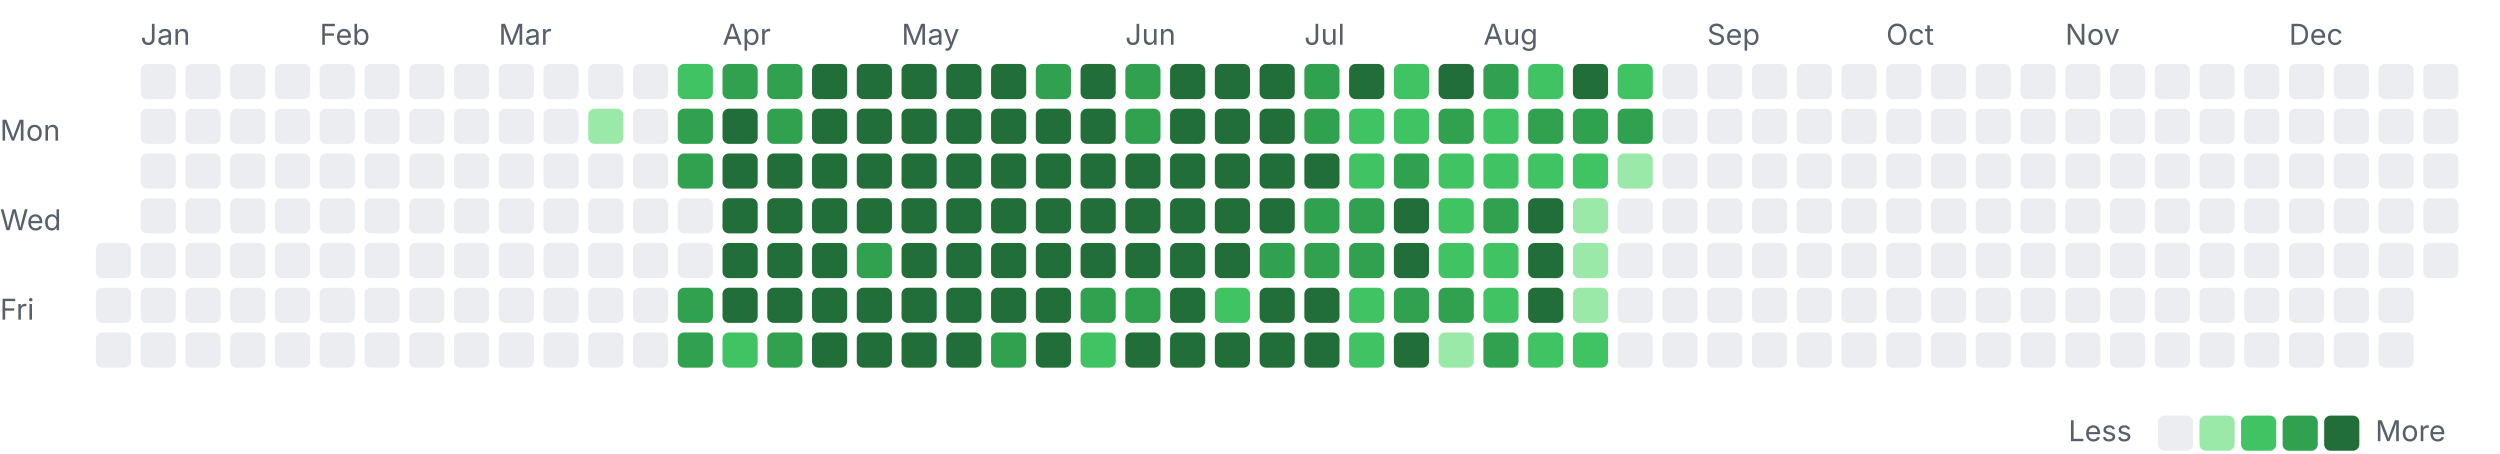
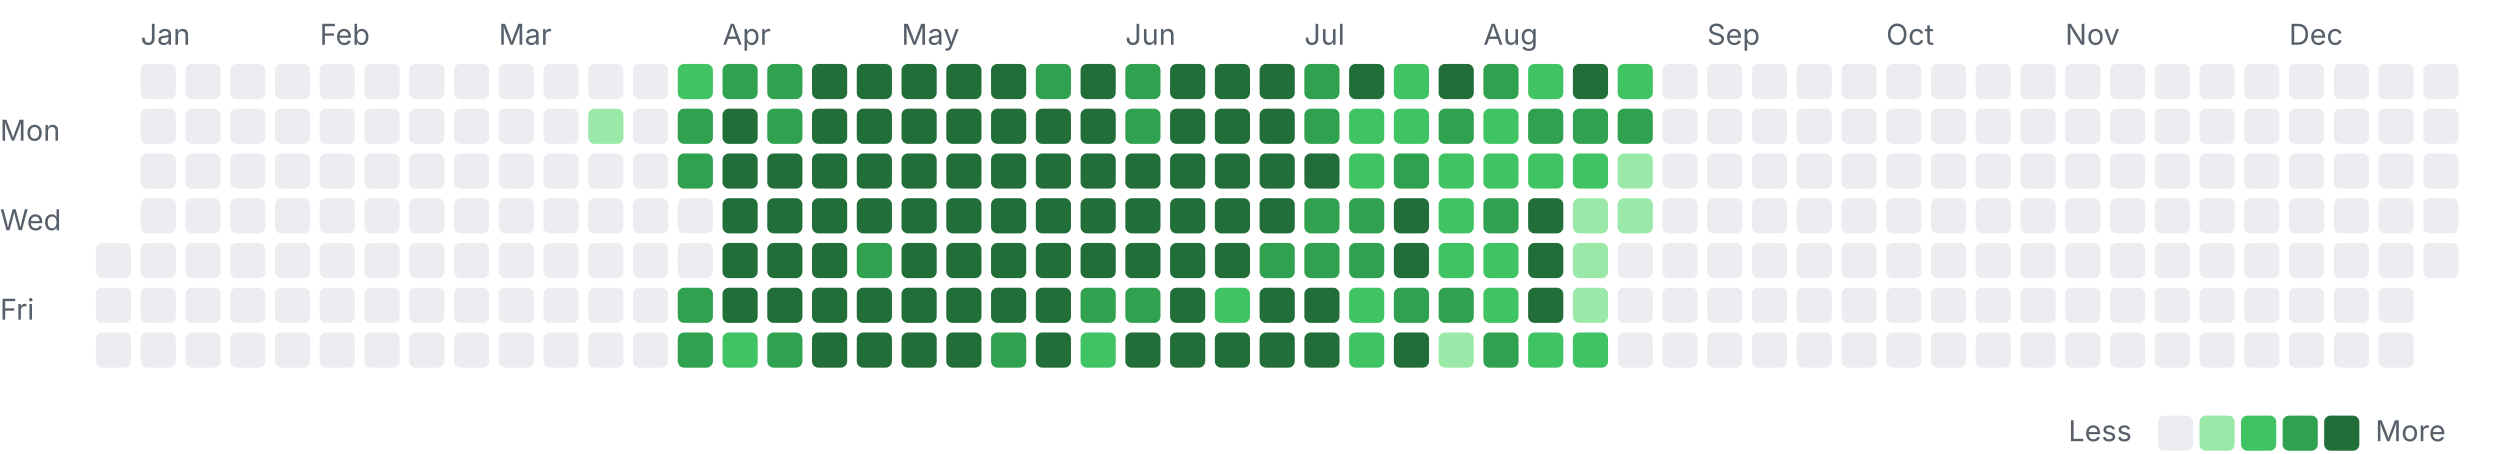
<svg xmlns="http://www.w3.org/2000/svg" width="782" height="142" viewBox="0 0 782 142">
  <style>.l0{fill:#ebedf0}.l1{fill:#9be9a8}.l2{fill:#40c463}.l3{fill:#30a14e}.l4{fill:#216e39} .lbl{fill:#57606a;font:9px -apple-system,Segoe UI,sans-serif}@media(prefers-color-scheme:dark){.l0{fill:#161b22}.l1{fill:#0e4429}.l2{fill:#006d32}.l3{fill:#26a641}.l4{fill:#39d353} .lbl{fill:#8b949e}}</style>
  <text class="lbl" x="44" y="14">Jan</text>
  <text class="lbl" x="100" y="14">Feb</text>
  <text class="lbl" x="156" y="14">Mar</text>
  <text class="lbl" x="226" y="14">Apr</text>
  <text class="lbl" x="282" y="14">May</text>
  <text class="lbl" x="352" y="14">Jun</text>
  <text class="lbl" x="408" y="14">Jul</text>
  <text class="lbl" x="464" y="14">Aug</text>
  <text class="lbl" x="534" y="14">Sep</text>
  <text class="lbl" x="590" y="14">Oct</text>
  <text class="lbl" x="646" y="14">Nov</text>
  <text class="lbl" x="716" y="14">Dec</text>
  <text class="lbl" x="0" y="44">Mon</text>
  <text class="lbl" x="0" y="72">Wed</text>
  <text class="lbl" x="0" y="100">Fri</text>
  <rect class="l0" x="30" y="76" width="11" height="11" rx="2" />
  <rect class="l0" x="30" y="90" width="11" height="11" rx="2" />
  <rect class="l0" x="30" y="104" width="11" height="11" rx="2" />
  <rect class="l0" x="44" y="20" width="11" height="11" rx="2" />
  <rect class="l0" x="44" y="34" width="11" height="11" rx="2" />
  <rect class="l0" x="44" y="48" width="11" height="11" rx="2" />
  <rect class="l0" x="44" y="62" width="11" height="11" rx="2" />
  <rect class="l0" x="44" y="76" width="11" height="11" rx="2" />
  <rect class="l0" x="44" y="90" width="11" height="11" rx="2" />
  <rect class="l0" x="44" y="104" width="11" height="11" rx="2" />
  <rect class="l0" x="58" y="20" width="11" height="11" rx="2" />
  <rect class="l0" x="58" y="34" width="11" height="11" rx="2" />
  <rect class="l0" x="58" y="48" width="11" height="11" rx="2" />
  <rect class="l0" x="58" y="62" width="11" height="11" rx="2" />
  <rect class="l0" x="58" y="76" width="11" height="11" rx="2" />
  <rect class="l0" x="58" y="90" width="11" height="11" rx="2" />
  <rect class="l0" x="58" y="104" width="11" height="11" rx="2" />
  <rect class="l0" x="72" y="20" width="11" height="11" rx="2" />
  <rect class="l0" x="72" y="34" width="11" height="11" rx="2" />
  <rect class="l0" x="72" y="48" width="11" height="11" rx="2" />
  <rect class="l0" x="72" y="62" width="11" height="11" rx="2" />
  <rect class="l0" x="72" y="76" width="11" height="11" rx="2" />
  <rect class="l0" x="72" y="90" width="11" height="11" rx="2" />
  <rect class="l0" x="72" y="104" width="11" height="11" rx="2" />
  <rect class="l0" x="86" y="20" width="11" height="11" rx="2" />
  <rect class="l0" x="86" y="34" width="11" height="11" rx="2" />
  <rect class="l0" x="86" y="48" width="11" height="11" rx="2" />
  <rect class="l0" x="86" y="62" width="11" height="11" rx="2" />
  <rect class="l0" x="86" y="76" width="11" height="11" rx="2" />
  <rect class="l0" x="86" y="90" width="11" height="11" rx="2" />
  <rect class="l0" x="86" y="104" width="11" height="11" rx="2" />
  <rect class="l0" x="100" y="20" width="11" height="11" rx="2" />
  <rect class="l0" x="100" y="34" width="11" height="11" rx="2" />
  <rect class="l0" x="100" y="48" width="11" height="11" rx="2" />
  <rect class="l0" x="100" y="62" width="11" height="11" rx="2" />
  <rect class="l0" x="100" y="76" width="11" height="11" rx="2" />
  <rect class="l0" x="100" y="90" width="11" height="11" rx="2" />
  <rect class="l0" x="100" y="104" width="11" height="11" rx="2" />
  <rect class="l0" x="114" y="20" width="11" height="11" rx="2" />
  <rect class="l0" x="114" y="34" width="11" height="11" rx="2" />
  <rect class="l0" x="114" y="48" width="11" height="11" rx="2" />
  <rect class="l0" x="114" y="62" width="11" height="11" rx="2" />
  <rect class="l0" x="114" y="76" width="11" height="11" rx="2" />
  <rect class="l0" x="114" y="90" width="11" height="11" rx="2" />
  <rect class="l0" x="114" y="104" width="11" height="11" rx="2" />
  <rect class="l0" x="128" y="20" width="11" height="11" rx="2" />
  <rect class="l0" x="128" y="34" width="11" height="11" rx="2" />
  <rect class="l0" x="128" y="48" width="11" height="11" rx="2" />
  <rect class="l0" x="128" y="62" width="11" height="11" rx="2" />
  <rect class="l0" x="128" y="76" width="11" height="11" rx="2" />
  <rect class="l0" x="128" y="90" width="11" height="11" rx="2" />
  <rect class="l0" x="128" y="104" width="11" height="11" rx="2" />
  <rect class="l0" x="142" y="20" width="11" height="11" rx="2" />
  <rect class="l0" x="142" y="34" width="11" height="11" rx="2" />
  <rect class="l0" x="142" y="48" width="11" height="11" rx="2" />
  <rect class="l0" x="142" y="62" width="11" height="11" rx="2" />
  <rect class="l0" x="142" y="76" width="11" height="11" rx="2" />
  <rect class="l0" x="142" y="90" width="11" height="11" rx="2" />
  <rect class="l0" x="142" y="104" width="11" height="11" rx="2" />
  <rect class="l0" x="156" y="20" width="11" height="11" rx="2" />
  <rect class="l0" x="156" y="34" width="11" height="11" rx="2" />
  <rect class="l0" x="156" y="48" width="11" height="11" rx="2" />
  <rect class="l0" x="156" y="62" width="11" height="11" rx="2" />
  <rect class="l0" x="156" y="76" width="11" height="11" rx="2" />
  <rect class="l0" x="156" y="90" width="11" height="11" rx="2" />
  <rect class="l0" x="156" y="104" width="11" height="11" rx="2" />
  <rect class="l0" x="170" y="20" width="11" height="11" rx="2" />
  <rect class="l0" x="170" y="34" width="11" height="11" rx="2" />
  <rect class="l0" x="170" y="48" width="11" height="11" rx="2" />
  <rect class="l0" x="170" y="62" width="11" height="11" rx="2" />
  <rect class="l0" x="170" y="76" width="11" height="11" rx="2" />
  <rect class="l0" x="170" y="90" width="11" height="11" rx="2" />
  <rect class="l0" x="170" y="104" width="11" height="11" rx="2" />
  <rect class="l0" x="184" y="20" width="11" height="11" rx="2" />
  <rect class="l1" x="184" y="34" width="11" height="11" rx="2" />
  <rect class="l0" x="184" y="48" width="11" height="11" rx="2" />
  <rect class="l0" x="184" y="62" width="11" height="11" rx="2" />
  <rect class="l0" x="184" y="76" width="11" height="11" rx="2" />
  <rect class="l0" x="184" y="90" width="11" height="11" rx="2" />
  <rect class="l0" x="184" y="104" width="11" height="11" rx="2" />
  <rect class="l0" x="198" y="20" width="11" height="11" rx="2" />
  <rect class="l0" x="198" y="34" width="11" height="11" rx="2" />
  <rect class="l0" x="198" y="48" width="11" height="11" rx="2" />
  <rect class="l0" x="198" y="62" width="11" height="11" rx="2" />
  <rect class="l0" x="198" y="76" width="11" height="11" rx="2" />
  <rect class="l0" x="198" y="90" width="11" height="11" rx="2" />
  <rect class="l0" x="198" y="104" width="11" height="11" rx="2" />
  <rect class="l2" x="212" y="20" width="11" height="11" rx="2" />
  <rect class="l3" x="212" y="34" width="11" height="11" rx="2" />
  <rect class="l3" x="212" y="48" width="11" height="11" rx="2" />
  <rect class="l0" x="212" y="62" width="11" height="11" rx="2" />
  <rect class="l0" x="212" y="76" width="11" height="11" rx="2" />
  <rect class="l3" x="212" y="90" width="11" height="11" rx="2" />
  <rect class="l3" x="212" y="104" width="11" height="11" rx="2" />
  <rect class="l3" x="226" y="20" width="11" height="11" rx="2" />
  <rect class="l4" x="226" y="34" width="11" height="11" rx="2" />
  <rect class="l4" x="226" y="48" width="11" height="11" rx="2" />
  <rect class="l4" x="226" y="62" width="11" height="11" rx="2" />
  <rect class="l4" x="226" y="76" width="11" height="11" rx="2" />
  <rect class="l4" x="226" y="90" width="11" height="11" rx="2" />
  <rect class="l2" x="226" y="104" width="11" height="11" rx="2" />
  <rect class="l3" x="240" y="20" width="11" height="11" rx="2" />
  <rect class="l3" x="240" y="34" width="11" height="11" rx="2" />
  <rect class="l4" x="240" y="48" width="11" height="11" rx="2" />
  <rect class="l4" x="240" y="62" width="11" height="11" rx="2" />
  <rect class="l4" x="240" y="76" width="11" height="11" rx="2" />
  <rect class="l4" x="240" y="90" width="11" height="11" rx="2" />
  <rect class="l3" x="240" y="104" width="11" height="11" rx="2" />
  <rect class="l4" x="254" y="20" width="11" height="11" rx="2" />
  <rect class="l4" x="254" y="34" width="11" height="11" rx="2" />
  <rect class="l4" x="254" y="48" width="11" height="11" rx="2" />
  <rect class="l4" x="254" y="62" width="11" height="11" rx="2" />
  <rect class="l4" x="254" y="76" width="11" height="11" rx="2" />
  <rect class="l4" x="254" y="90" width="11" height="11" rx="2" />
  <rect class="l4" x="254" y="104" width="11" height="11" rx="2" />
  <rect class="l4" x="268" y="20" width="11" height="11" rx="2" />
  <rect class="l4" x="268" y="34" width="11" height="11" rx="2" />
  <rect class="l4" x="268" y="48" width="11" height="11" rx="2" />
  <rect class="l4" x="268" y="62" width="11" height="11" rx="2" />
  <rect class="l3" x="268" y="76" width="11" height="11" rx="2" />
  <rect class="l4" x="268" y="90" width="11" height="11" rx="2" />
  <rect class="l4" x="268" y="104" width="11" height="11" rx="2" />
  <rect class="l4" x="282" y="20" width="11" height="11" rx="2" />
  <rect class="l4" x="282" y="34" width="11" height="11" rx="2" />
  <rect class="l4" x="282" y="48" width="11" height="11" rx="2" />
  <rect class="l4" x="282" y="62" width="11" height="11" rx="2" />
  <rect class="l4" x="282" y="76" width="11" height="11" rx="2" />
  <rect class="l4" x="282" y="90" width="11" height="11" rx="2" />
  <rect class="l4" x="282" y="104" width="11" height="11" rx="2" />
  <rect class="l4" x="296" y="20" width="11" height="11" rx="2" />
  <rect class="l4" x="296" y="34" width="11" height="11" rx="2" />
  <rect class="l4" x="296" y="48" width="11" height="11" rx="2" />
  <rect class="l4" x="296" y="62" width="11" height="11" rx="2" />
  <rect class="l4" x="296" y="76" width="11" height="11" rx="2" />
  <rect class="l4" x="296" y="90" width="11" height="11" rx="2" />
  <rect class="l4" x="296" y="104" width="11" height="11" rx="2" />
  <rect class="l4" x="310" y="20" width="11" height="11" rx="2" />
  <rect class="l4" x="310" y="34" width="11" height="11" rx="2" />
  <rect class="l4" x="310" y="48" width="11" height="11" rx="2" />
  <rect class="l4" x="310" y="62" width="11" height="11" rx="2" />
  <rect class="l4" x="310" y="76" width="11" height="11" rx="2" />
  <rect class="l4" x="310" y="90" width="11" height="11" rx="2" />
  <rect class="l3" x="310" y="104" width="11" height="11" rx="2" />
  <rect class="l3" x="324" y="20" width="11" height="11" rx="2" />
  <rect class="l4" x="324" y="34" width="11" height="11" rx="2" />
  <rect class="l4" x="324" y="48" width="11" height="11" rx="2" />
  <rect class="l4" x="324" y="62" width="11" height="11" rx="2" />
  <rect class="l4" x="324" y="76" width="11" height="11" rx="2" />
  <rect class="l4" x="324" y="90" width="11" height="11" rx="2" />
  <rect class="l4" x="324" y="104" width="11" height="11" rx="2" />
  <rect class="l4" x="338" y="20" width="11" height="11" rx="2" />
  <rect class="l4" x="338" y="34" width="11" height="11" rx="2" />
  <rect class="l4" x="338" y="48" width="11" height="11" rx="2" />
  <rect class="l4" x="338" y="62" width="11" height="11" rx="2" />
  <rect class="l4" x="338" y="76" width="11" height="11" rx="2" />
  <rect class="l3" x="338" y="90" width="11" height="11" rx="2" />
  <rect class="l2" x="338" y="104" width="11" height="11" rx="2" />
  <rect class="l3" x="352" y="20" width="11" height="11" rx="2" />
  <rect class="l3" x="352" y="34" width="11" height="11" rx="2" />
  <rect class="l4" x="352" y="48" width="11" height="11" rx="2" />
  <rect class="l4" x="352" y="62" width="11" height="11" rx="2" />
  <rect class="l4" x="352" y="76" width="11" height="11" rx="2" />
  <rect class="l3" x="352" y="90" width="11" height="11" rx="2" />
  <rect class="l4" x="352" y="104" width="11" height="11" rx="2" />
  <rect class="l4" x="366" y="20" width="11" height="11" rx="2" />
  <rect class="l4" x="366" y="34" width="11" height="11" rx="2" />
  <rect class="l4" x="366" y="48" width="11" height="11" rx="2" />
  <rect class="l4" x="366" y="62" width="11" height="11" rx="2" />
  <rect class="l4" x="366" y="76" width="11" height="11" rx="2" />
  <rect class="l4" x="366" y="90" width="11" height="11" rx="2" />
  <rect class="l4" x="366" y="104" width="11" height="11" rx="2" />
  <rect class="l4" x="380" y="20" width="11" height="11" rx="2" />
  <rect class="l4" x="380" y="34" width="11" height="11" rx="2" />
  <rect class="l4" x="380" y="48" width="11" height="11" rx="2" />
  <rect class="l4" x="380" y="62" width="11" height="11" rx="2" />
  <rect class="l4" x="380" y="76" width="11" height="11" rx="2" />
  <rect class="l2" x="380" y="90" width="11" height="11" rx="2" />
  <rect class="l4" x="380" y="104" width="11" height="11" rx="2" />
  <rect class="l4" x="394" y="20" width="11" height="11" rx="2" />
  <rect class="l4" x="394" y="34" width="11" height="11" rx="2" />
  <rect class="l4" x="394" y="48" width="11" height="11" rx="2" />
  <rect class="l4" x="394" y="62" width="11" height="11" rx="2" />
  <rect class="l3" x="394" y="76" width="11" height="11" rx="2" />
  <rect class="l4" x="394" y="90" width="11" height="11" rx="2" />
  <rect class="l4" x="394" y="104" width="11" height="11" rx="2" />
  <rect class="l3" x="408" y="20" width="11" height="11" rx="2" />
  <rect class="l3" x="408" y="34" width="11" height="11" rx="2" />
  <rect class="l4" x="408" y="48" width="11" height="11" rx="2" />
  <rect class="l3" x="408" y="62" width="11" height="11" rx="2" />
  <rect class="l3" x="408" y="76" width="11" height="11" rx="2" />
  <rect class="l4" x="408" y="90" width="11" height="11" rx="2" />
  <rect class="l4" x="408" y="104" width="11" height="11" rx="2" />
  <rect class="l4" x="422" y="20" width="11" height="11" rx="2" />
  <rect class="l2" x="422" y="34" width="11" height="11" rx="2" />
  <rect class="l2" x="422" y="48" width="11" height="11" rx="2" />
  <rect class="l3" x="422" y="62" width="11" height="11" rx="2" />
  <rect class="l3" x="422" y="76" width="11" height="11" rx="2" />
  <rect class="l2" x="422" y="90" width="11" height="11" rx="2" />
  <rect class="l2" x="422" y="104" width="11" height="11" rx="2" />
  <rect class="l2" x="436" y="20" width="11" height="11" rx="2" />
  <rect class="l2" x="436" y="34" width="11" height="11" rx="2" />
  <rect class="l3" x="436" y="48" width="11" height="11" rx="2" />
  <rect class="l4" x="436" y="62" width="11" height="11" rx="2" />
  <rect class="l4" x="436" y="76" width="11" height="11" rx="2" />
  <rect class="l3" x="436" y="90" width="11" height="11" rx="2" />
  <rect class="l4" x="436" y="104" width="11" height="11" rx="2" />
  <rect class="l4" x="450" y="20" width="11" height="11" rx="2" />
  <rect class="l3" x="450" y="34" width="11" height="11" rx="2" />
  <rect class="l2" x="450" y="48" width="11" height="11" rx="2" />
  <rect class="l2" x="450" y="62" width="11" height="11" rx="2" />
  <rect class="l2" x="450" y="76" width="11" height="11" rx="2" />
  <rect class="l3" x="450" y="90" width="11" height="11" rx="2" />
  <rect class="l1" x="450" y="104" width="11" height="11" rx="2" />
  <rect class="l3" x="464" y="20" width="11" height="11" rx="2" />
  <rect class="l2" x="464" y="34" width="11" height="11" rx="2" />
  <rect class="l2" x="464" y="48" width="11" height="11" rx="2" />
  <rect class="l3" x="464" y="62" width="11" height="11" rx="2" />
  <rect class="l2" x="464" y="76" width="11" height="11" rx="2" />
  <rect class="l2" x="464" y="90" width="11" height="11" rx="2" />
  <rect class="l3" x="464" y="104" width="11" height="11" rx="2" />
  <rect class="l2" x="478" y="20" width="11" height="11" rx="2" />
  <rect class="l3" x="478" y="34" width="11" height="11" rx="2" />
  <rect class="l2" x="478" y="48" width="11" height="11" rx="2" />
  <rect class="l4" x="478" y="62" width="11" height="11" rx="2" />
  <rect class="l4" x="478" y="76" width="11" height="11" rx="2" />
  <rect class="l4" x="478" y="90" width="11" height="11" rx="2" />
  <rect class="l2" x="478" y="104" width="11" height="11" rx="2" />
  <rect class="l4" x="492" y="20" width="11" height="11" rx="2" />
  <rect class="l3" x="492" y="34" width="11" height="11" rx="2" />
  <rect class="l2" x="492" y="48" width="11" height="11" rx="2" />
  <rect class="l1" x="492" y="62" width="11" height="11" rx="2" />
  <rect class="l1" x="492" y="76" width="11" height="11" rx="2" />
  <rect class="l1" x="492" y="90" width="11" height="11" rx="2" />
  <rect class="l2" x="492" y="104" width="11" height="11" rx="2" />
  <rect class="l2" x="506" y="20" width="11" height="11" rx="2" />
  <rect class="l3" x="506" y="34" width="11" height="11" rx="2" />
  <rect class="l1" x="506" y="48" width="11" height="11" rx="2" />
-   <rect class="l0" x="506" y="62" width="11" height="11" rx="2" />
+   <rect class="l1" x="506" y="62" width="11" height="11" rx="2" />
  <rect class="l0" x="506" y="76" width="11" height="11" rx="2" />
  <rect class="l0" x="506" y="90" width="11" height="11" rx="2" />
  <rect class="l0" x="506" y="104" width="11" height="11" rx="2" />
  <rect class="l0" x="520" y="20" width="11" height="11" rx="2" />
  <rect class="l0" x="520" y="34" width="11" height="11" rx="2" />
  <rect class="l0" x="520" y="48" width="11" height="11" rx="2" />
  <rect class="l0" x="520" y="62" width="11" height="11" rx="2" />
  <rect class="l0" x="520" y="76" width="11" height="11" rx="2" />
  <rect class="l0" x="520" y="90" width="11" height="11" rx="2" />
  <rect class="l0" x="520" y="104" width="11" height="11" rx="2" />
  <rect class="l0" x="534" y="20" width="11" height="11" rx="2" />
  <rect class="l0" x="534" y="34" width="11" height="11" rx="2" />
  <rect class="l0" x="534" y="48" width="11" height="11" rx="2" />
  <rect class="l0" x="534" y="62" width="11" height="11" rx="2" />
  <rect class="l0" x="534" y="76" width="11" height="11" rx="2" />
  <rect class="l0" x="534" y="90" width="11" height="11" rx="2" />
  <rect class="l0" x="534" y="104" width="11" height="11" rx="2" />
  <rect class="l0" x="548" y="20" width="11" height="11" rx="2" />
  <rect class="l0" x="548" y="34" width="11" height="11" rx="2" />
  <rect class="l0" x="548" y="48" width="11" height="11" rx="2" />
  <rect class="l0" x="548" y="62" width="11" height="11" rx="2" />
  <rect class="l0" x="548" y="76" width="11" height="11" rx="2" />
  <rect class="l0" x="548" y="90" width="11" height="11" rx="2" />
  <rect class="l0" x="548" y="104" width="11" height="11" rx="2" />
  <rect class="l0" x="562" y="20" width="11" height="11" rx="2" />
  <rect class="l0" x="562" y="34" width="11" height="11" rx="2" />
  <rect class="l0" x="562" y="48" width="11" height="11" rx="2" />
  <rect class="l0" x="562" y="62" width="11" height="11" rx="2" />
  <rect class="l0" x="562" y="76" width="11" height="11" rx="2" />
  <rect class="l0" x="562" y="90" width="11" height="11" rx="2" />
  <rect class="l0" x="562" y="104" width="11" height="11" rx="2" />
  <rect class="l0" x="576" y="20" width="11" height="11" rx="2" />
  <rect class="l0" x="576" y="34" width="11" height="11" rx="2" />
  <rect class="l0" x="576" y="48" width="11" height="11" rx="2" />
  <rect class="l0" x="576" y="62" width="11" height="11" rx="2" />
  <rect class="l0" x="576" y="76" width="11" height="11" rx="2" />
  <rect class="l0" x="576" y="90" width="11" height="11" rx="2" />
  <rect class="l0" x="576" y="104" width="11" height="11" rx="2" />
  <rect class="l0" x="590" y="20" width="11" height="11" rx="2" />
  <rect class="l0" x="590" y="34" width="11" height="11" rx="2" />
  <rect class="l0" x="590" y="48" width="11" height="11" rx="2" />
  <rect class="l0" x="590" y="62" width="11" height="11" rx="2" />
  <rect class="l0" x="590" y="76" width="11" height="11" rx="2" />
  <rect class="l0" x="590" y="90" width="11" height="11" rx="2" />
  <rect class="l0" x="590" y="104" width="11" height="11" rx="2" />
  <rect class="l0" x="604" y="20" width="11" height="11" rx="2" />
  <rect class="l0" x="604" y="34" width="11" height="11" rx="2" />
  <rect class="l0" x="604" y="48" width="11" height="11" rx="2" />
  <rect class="l0" x="604" y="62" width="11" height="11" rx="2" />
  <rect class="l0" x="604" y="76" width="11" height="11" rx="2" />
  <rect class="l0" x="604" y="90" width="11" height="11" rx="2" />
  <rect class="l0" x="604" y="104" width="11" height="11" rx="2" />
  <rect class="l0" x="618" y="20" width="11" height="11" rx="2" />
  <rect class="l0" x="618" y="34" width="11" height="11" rx="2" />
  <rect class="l0" x="618" y="48" width="11" height="11" rx="2" />
  <rect class="l0" x="618" y="62" width="11" height="11" rx="2" />
  <rect class="l0" x="618" y="76" width="11" height="11" rx="2" />
  <rect class="l0" x="618" y="90" width="11" height="11" rx="2" />
  <rect class="l0" x="618" y="104" width="11" height="11" rx="2" />
  <rect class="l0" x="632" y="20" width="11" height="11" rx="2" />
  <rect class="l0" x="632" y="34" width="11" height="11" rx="2" />
  <rect class="l0" x="632" y="48" width="11" height="11" rx="2" />
  <rect class="l0" x="632" y="62" width="11" height="11" rx="2" />
  <rect class="l0" x="632" y="76" width="11" height="11" rx="2" />
  <rect class="l0" x="632" y="90" width="11" height="11" rx="2" />
  <rect class="l0" x="632" y="104" width="11" height="11" rx="2" />
  <rect class="l0" x="646" y="20" width="11" height="11" rx="2" />
  <rect class="l0" x="646" y="34" width="11" height="11" rx="2" />
  <rect class="l0" x="646" y="48" width="11" height="11" rx="2" />
  <rect class="l0" x="646" y="62" width="11" height="11" rx="2" />
  <rect class="l0" x="646" y="76" width="11" height="11" rx="2" />
  <rect class="l0" x="646" y="90" width="11" height="11" rx="2" />
  <rect class="l0" x="646" y="104" width="11" height="11" rx="2" />
  <rect class="l0" x="660" y="20" width="11" height="11" rx="2" />
  <rect class="l0" x="660" y="34" width="11" height="11" rx="2" />
  <rect class="l0" x="660" y="48" width="11" height="11" rx="2" />
  <rect class="l0" x="660" y="62" width="11" height="11" rx="2" />
  <rect class="l0" x="660" y="76" width="11" height="11" rx="2" />
  <rect class="l0" x="660" y="90" width="11" height="11" rx="2" />
  <rect class="l0" x="660" y="104" width="11" height="11" rx="2" />
  <rect class="l0" x="674" y="20" width="11" height="11" rx="2" />
  <rect class="l0" x="674" y="34" width="11" height="11" rx="2" />
  <rect class="l0" x="674" y="48" width="11" height="11" rx="2" />
  <rect class="l0" x="674" y="62" width="11" height="11" rx="2" />
  <rect class="l0" x="674" y="76" width="11" height="11" rx="2" />
  <rect class="l0" x="674" y="90" width="11" height="11" rx="2" />
  <rect class="l0" x="674" y="104" width="11" height="11" rx="2" />
  <rect class="l0" x="688" y="20" width="11" height="11" rx="2" />
  <rect class="l0" x="688" y="34" width="11" height="11" rx="2" />
  <rect class="l0" x="688" y="48" width="11" height="11" rx="2" />
  <rect class="l0" x="688" y="62" width="11" height="11" rx="2" />
  <rect class="l0" x="688" y="76" width="11" height="11" rx="2" />
  <rect class="l0" x="688" y="90" width="11" height="11" rx="2" />
  <rect class="l0" x="688" y="104" width="11" height="11" rx="2" />
  <rect class="l0" x="702" y="20" width="11" height="11" rx="2" />
  <rect class="l0" x="702" y="34" width="11" height="11" rx="2" />
  <rect class="l0" x="702" y="48" width="11" height="11" rx="2" />
  <rect class="l0" x="702" y="62" width="11" height="11" rx="2" />
  <rect class="l0" x="702" y="76" width="11" height="11" rx="2" />
  <rect class="l0" x="702" y="90" width="11" height="11" rx="2" />
  <rect class="l0" x="702" y="104" width="11" height="11" rx="2" />
  <rect class="l0" x="716" y="20" width="11" height="11" rx="2" />
  <rect class="l0" x="716" y="34" width="11" height="11" rx="2" />
  <rect class="l0" x="716" y="48" width="11" height="11" rx="2" />
  <rect class="l0" x="716" y="62" width="11" height="11" rx="2" />
  <rect class="l0" x="716" y="76" width="11" height="11" rx="2" />
  <rect class="l0" x="716" y="90" width="11" height="11" rx="2" />
  <rect class="l0" x="716" y="104" width="11" height="11" rx="2" />
  <rect class="l0" x="730" y="20" width="11" height="11" rx="2" />
  <rect class="l0" x="730" y="34" width="11" height="11" rx="2" />
  <rect class="l0" x="730" y="48" width="11" height="11" rx="2" />
  <rect class="l0" x="730" y="62" width="11" height="11" rx="2" />
  <rect class="l0" x="730" y="76" width="11" height="11" rx="2" />
  <rect class="l0" x="730" y="90" width="11" height="11" rx="2" />
  <rect class="l0" x="730" y="104" width="11" height="11" rx="2" />
  <rect class="l0" x="744" y="20" width="11" height="11" rx="2" />
  <rect class="l0" x="744" y="34" width="11" height="11" rx="2" />
  <rect class="l0" x="744" y="48" width="11" height="11" rx="2" />
  <rect class="l0" x="744" y="62" width="11" height="11" rx="2" />
  <rect class="l0" x="744" y="76" width="11" height="11" rx="2" />
  <rect class="l0" x="744" y="90" width="11" height="11" rx="2" />
  <rect class="l0" x="744" y="104" width="11" height="11" rx="2" />
  <rect class="l0" x="758" y="20" width="11" height="11" rx="2" />
  <rect class="l0" x="758" y="34" width="11" height="11" rx="2" />
  <rect class="l0" x="758" y="48" width="11" height="11" rx="2" />
  <rect class="l0" x="758" y="62" width="11" height="11" rx="2" />
  <rect class="l0" x="758" y="76" width="11" height="11" rx="2" />
  <text class="lbl" x="647" y="138">Less</text>
  <rect class="l0" x="675" y="130" width="11" height="11" rx="2" />
  <rect class="l1" x="688" y="130" width="11" height="11" rx="2" />
  <rect class="l2" x="701" y="130" width="11" height="11" rx="2" />
  <rect class="l3" x="714" y="130" width="11" height="11" rx="2" />
  <rect class="l4" x="727" y="130" width="11" height="11" rx="2" />
  <text class="lbl" x="743" y="138">More</text>
</svg>
